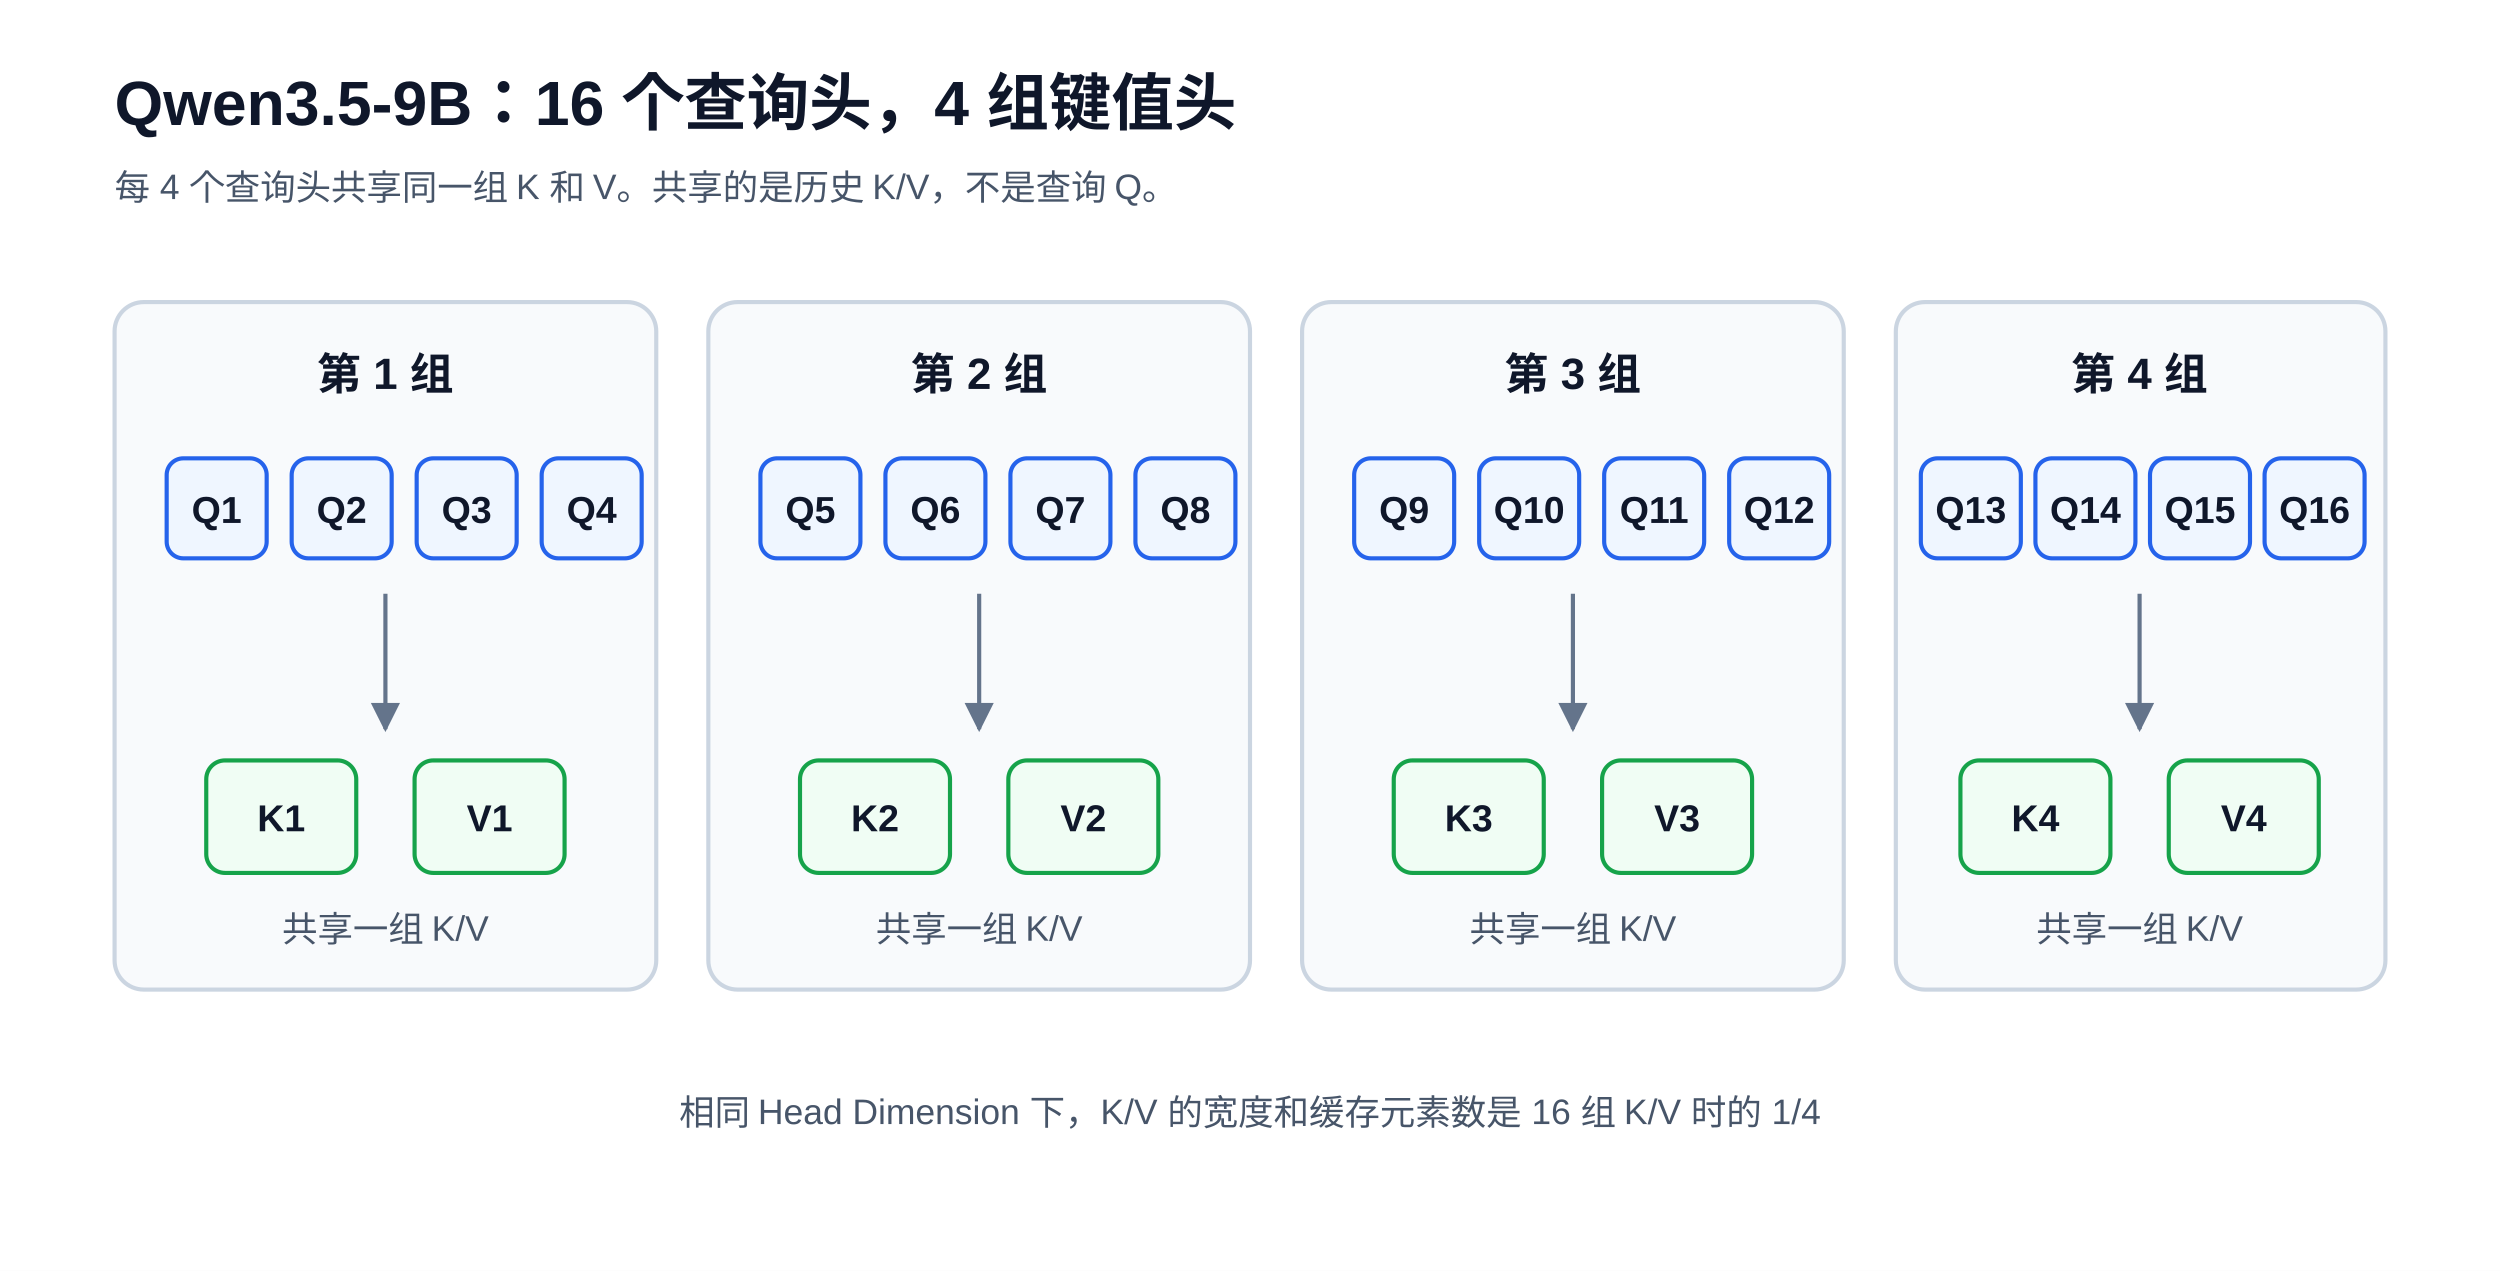
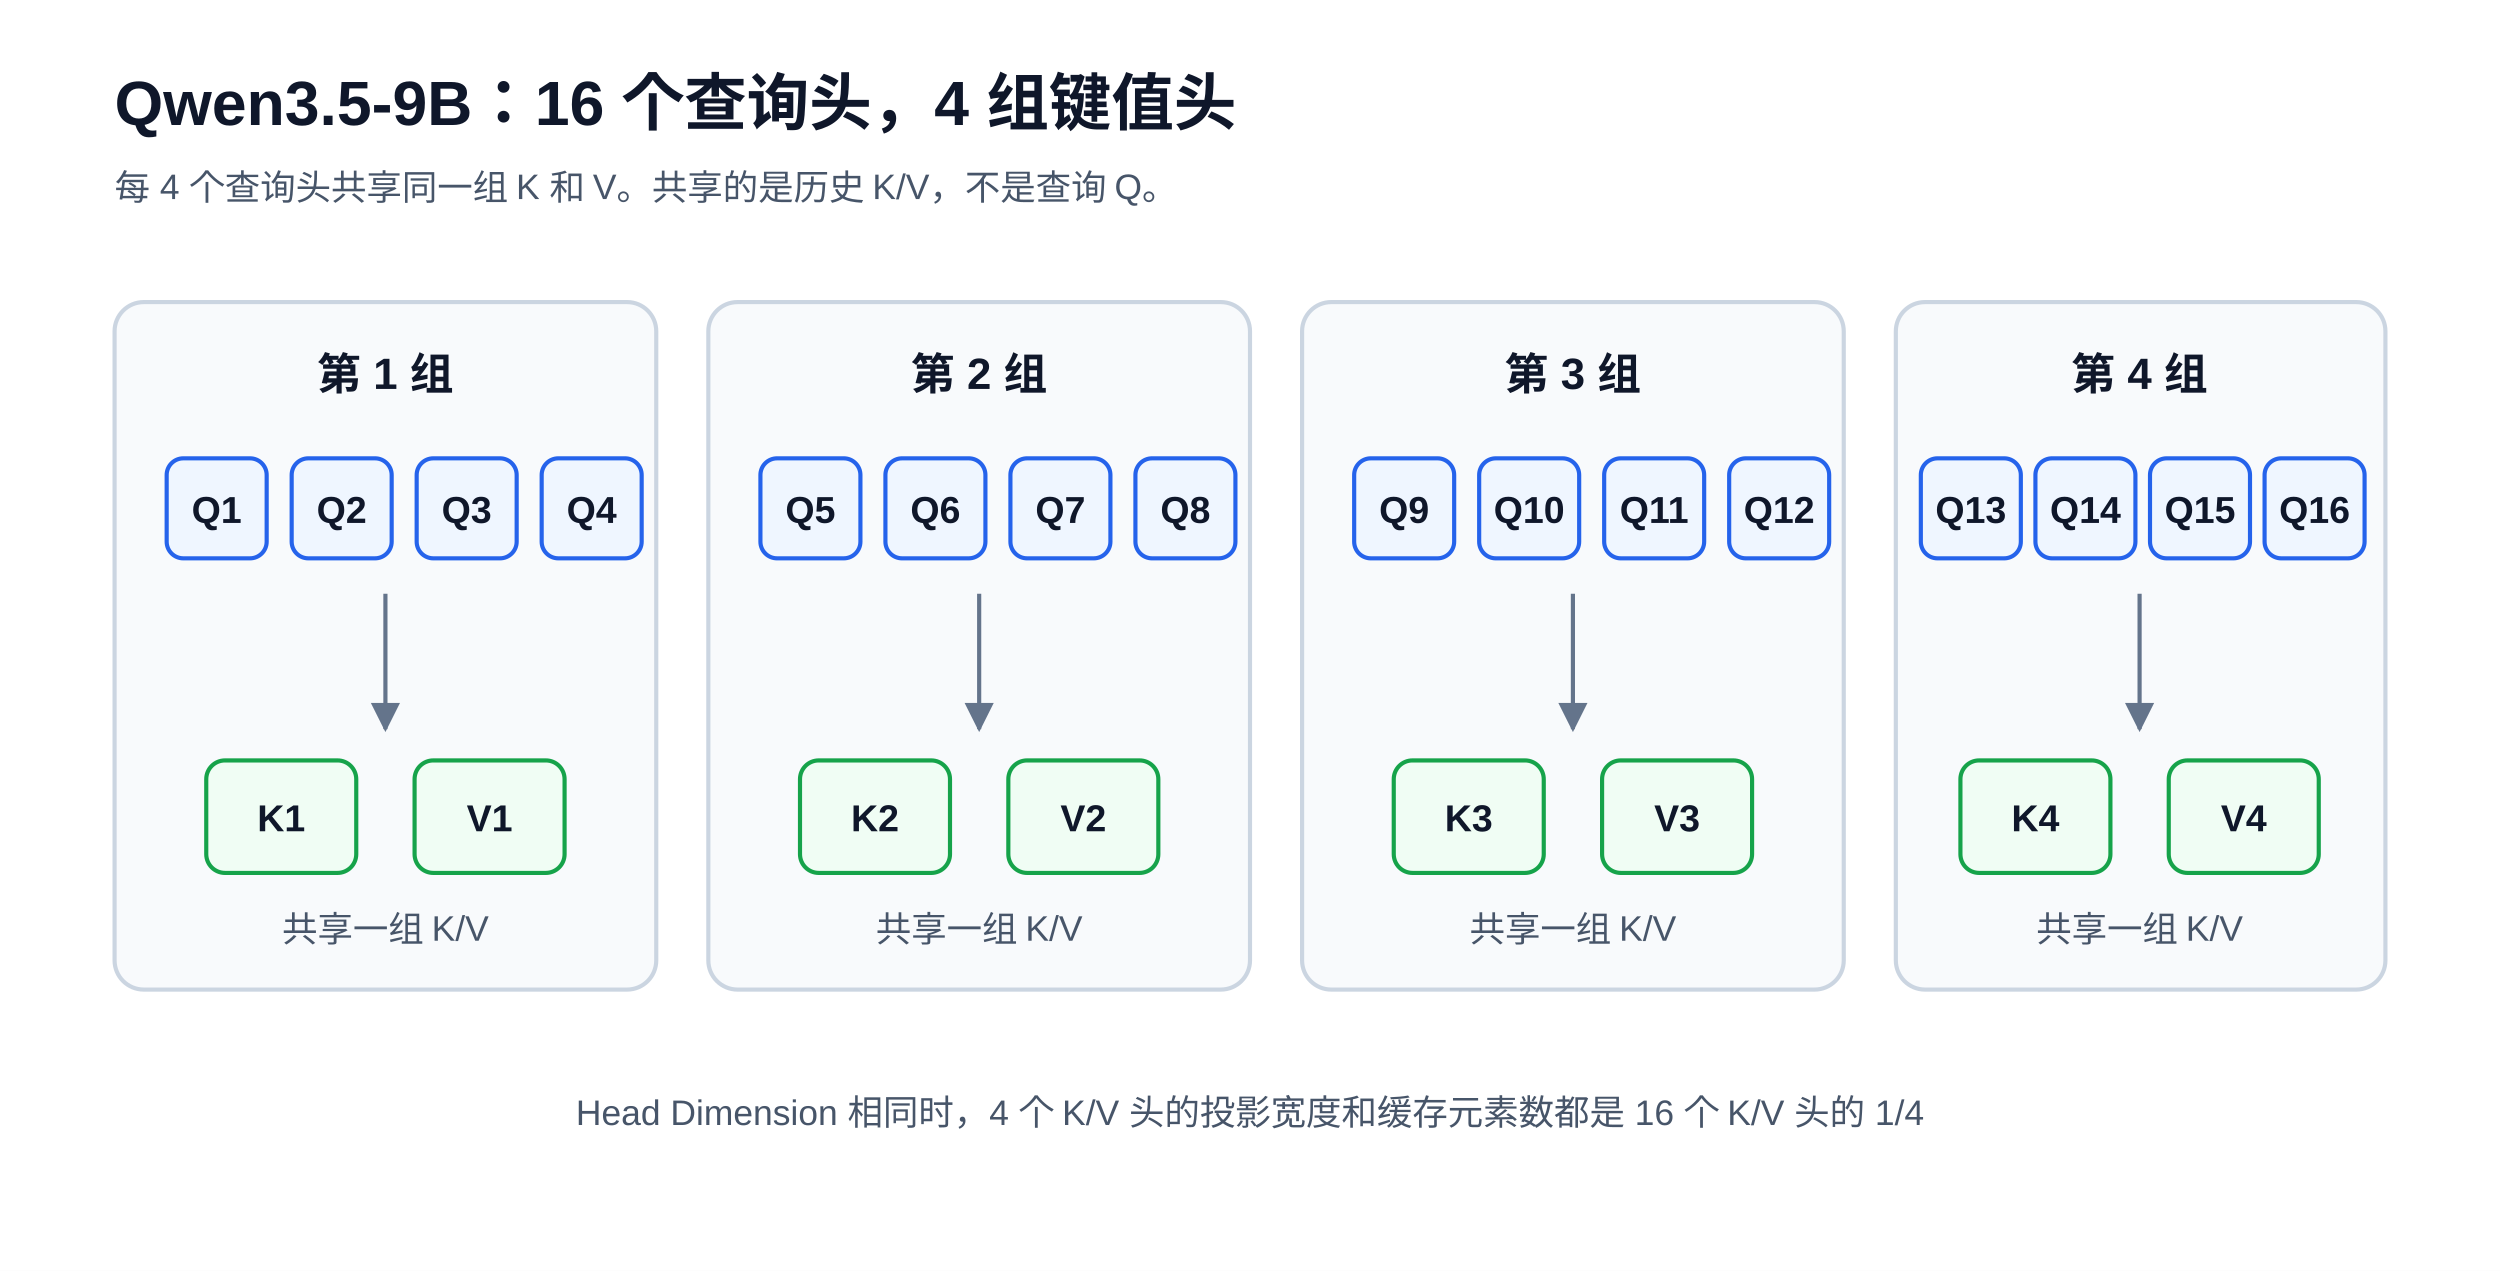
<svg xmlns="http://www.w3.org/2000/svg" width="1200" height="610" viewBox="0 0 1200 610" role="img" aria-labelledby="title desc">
  <defs>
    <marker id="arrow" viewBox="0 0 10 10" refX="9" refY="5" markerWidth="7" markerHeight="7" orient="auto">
      <path d="M0 0L10 5L0 10z" fill="#64748B" />
    </marker>
    <style>
      text { font-family: "PingFang SC", "Microsoft YaHei", Arial, sans-serif; fill: #0F172A; }
      .title { font-size: 30px; font-weight: 700; }
      .group { font-size: 21px; font-weight: 650; }
      .label { font-size: 18px; font-weight: 650; }
      .note { font-size: 17px; fill: #475569; }
      .q { fill: #EFF6FF; stroke: #2563EB; stroke-width: 2; }
      .kv { fill: #F0FDF4; stroke: #16A34A; stroke-width: 2; }
      .frame { fill: #F8FAFC; stroke: #CBD5E1; stroke-width: 2; }
      .line { stroke: #64748B; stroke-width: 2; marker-end: url(#arrow); }
    </style>
  </defs>
  <rect width="1200" height="610" fill="#FFFFFF" />
  <text x="55" y="60" class="title">Qwen3.5-9B：16 个查询头，4 组键值头</text>
  <text x="55" y="96" class="note">每 4 个查询头共享同一组 K 和 V。共享的是历史 K/V，不是查询 Q。</text>
  <g transform="translate(55 145)">
    <rect width="260" height="330" rx="14" class="frame" />
    <text x="130" y="42" text-anchor="middle" class="group">第 1 组</text>
    <rect x="25" y="75" width="48" height="48" rx="8" class="q" />
    <text x="49" y="106" text-anchor="middle" class="label">Q1</text>
    <rect x="85" y="75" width="48" height="48" rx="8" class="q" />
    <text x="109" y="106" text-anchor="middle" class="label">Q2</text>
    <rect x="145" y="75" width="48" height="48" rx="8" class="q" />
    <text x="169" y="106" text-anchor="middle" class="label">Q3</text>
    <rect x="205" y="75" width="48" height="48" rx="8" class="q" />
    <text x="229" y="106" text-anchor="middle" class="label">Q4</text>
    <line x1="130" y1="140" x2="130" y2="205" class="line" />
    <rect x="44" y="220" width="72" height="54" rx="9" class="kv" />
    <text x="80" y="254" text-anchor="middle" class="label">K1</text>
    <rect x="144" y="220" width="72" height="54" rx="9" class="kv" />
    <text x="180" y="254" text-anchor="middle" class="label">V1</text>
    <text x="130" y="307" text-anchor="middle" class="note">共享一组 K/V</text>
  </g>
  <g transform="translate(340 145)">
    <rect width="260" height="330" rx="14" class="frame" />
    <text x="130" y="42" text-anchor="middle" class="group">第 2 组</text>
    <rect x="25" y="75" width="48" height="48" rx="8" class="q" />
    <text x="49" y="106" text-anchor="middle" class="label">Q5</text>
    <rect x="85" y="75" width="48" height="48" rx="8" class="q" />
    <text x="109" y="106" text-anchor="middle" class="label">Q6</text>
    <rect x="145" y="75" width="48" height="48" rx="8" class="q" />
    <text x="169" y="106" text-anchor="middle" class="label">Q7</text>
    <rect x="205" y="75" width="48" height="48" rx="8" class="q" />
    <text x="229" y="106" text-anchor="middle" class="label">Q8</text>
    <line x1="130" y1="140" x2="130" y2="205" class="line" />
    <rect x="44" y="220" width="72" height="54" rx="9" class="kv" />
    <text x="80" y="254" text-anchor="middle" class="label">K2</text>
    <rect x="144" y="220" width="72" height="54" rx="9" class="kv" />
    <text x="180" y="254" text-anchor="middle" class="label">V2</text>
    <text x="130" y="307" text-anchor="middle" class="note">共享一组 K/V</text>
  </g>
  <g transform="translate(625 145)">
    <rect width="260" height="330" rx="14" class="frame" />
    <text x="130" y="42" text-anchor="middle" class="group">第 3 组</text>
    <rect x="25" y="75" width="48" height="48" rx="8" class="q" />
    <text x="49" y="106" text-anchor="middle" class="label">Q9</text>
    <rect x="85" y="75" width="48" height="48" rx="8" class="q" />
    <text x="109" y="106" text-anchor="middle" class="label">Q10</text>
    <rect x="145" y="75" width="48" height="48" rx="8" class="q" />
    <text x="169" y="106" text-anchor="middle" class="label">Q11</text>
    <rect x="205" y="75" width="48" height="48" rx="8" class="q" />
    <text x="229" y="106" text-anchor="middle" class="label">Q12</text>
    <line x1="130" y1="140" x2="130" y2="205" class="line" />
    <rect x="44" y="220" width="72" height="54" rx="9" class="kv" />
    <text x="80" y="254" text-anchor="middle" class="label">K3</text>
    <rect x="144" y="220" width="72" height="54" rx="9" class="kv" />
    <text x="180" y="254" text-anchor="middle" class="label">V3</text>
    <text x="130" y="307" text-anchor="middle" class="note">共享一组 K/V</text>
  </g>
  <g transform="translate(910 145)">
    <rect width="235" height="330" rx="14" class="frame" />
    <text x="117" y="42" text-anchor="middle" class="group">第 4 组</text>
    <rect x="12" y="75" width="48" height="48" rx="8" class="q" />
    <text x="36" y="106" text-anchor="middle" class="label">Q13</text>
    <rect x="67" y="75" width="48" height="48" rx="8" class="q" />
    <text x="91" y="106" text-anchor="middle" class="label">Q14</text>
    <rect x="122" y="75" width="48" height="48" rx="8" class="q" />
    <text x="146" y="106" text-anchor="middle" class="label">Q15</text>
    <rect x="177" y="75" width="48" height="48" rx="8" class="q" />
    <text x="201" y="106" text-anchor="middle" class="label">Q16</text>
    <line x1="117" y1="140" x2="117" y2="205" class="line" />
    <rect x="31" y="220" width="72" height="54" rx="9" class="kv" />
    <text x="67" y="254" text-anchor="middle" class="label">K4</text>
    <rect x="131" y="220" width="72" height="54" rx="9" class="kv" />
    <text x="167" y="254" text-anchor="middle" class="label">V4</text>
    <text x="117" y="307" text-anchor="middle" class="note">共享一组 K/V</text>
  </g>
-   <text x="600" y="540" text-anchor="middle" class="note">相同 Head Dimension 下，K/V 的宽度和缓存元素数是 16 组 K/V 时的 1/4</text>
+   <text x="600" y="540" text-anchor="middle" class="note">Head Dimension 相同时，4 个 K/V 头的投影宽度和缓存元素数都是 16 个 K/V 头的 1/4</text>
</svg>
